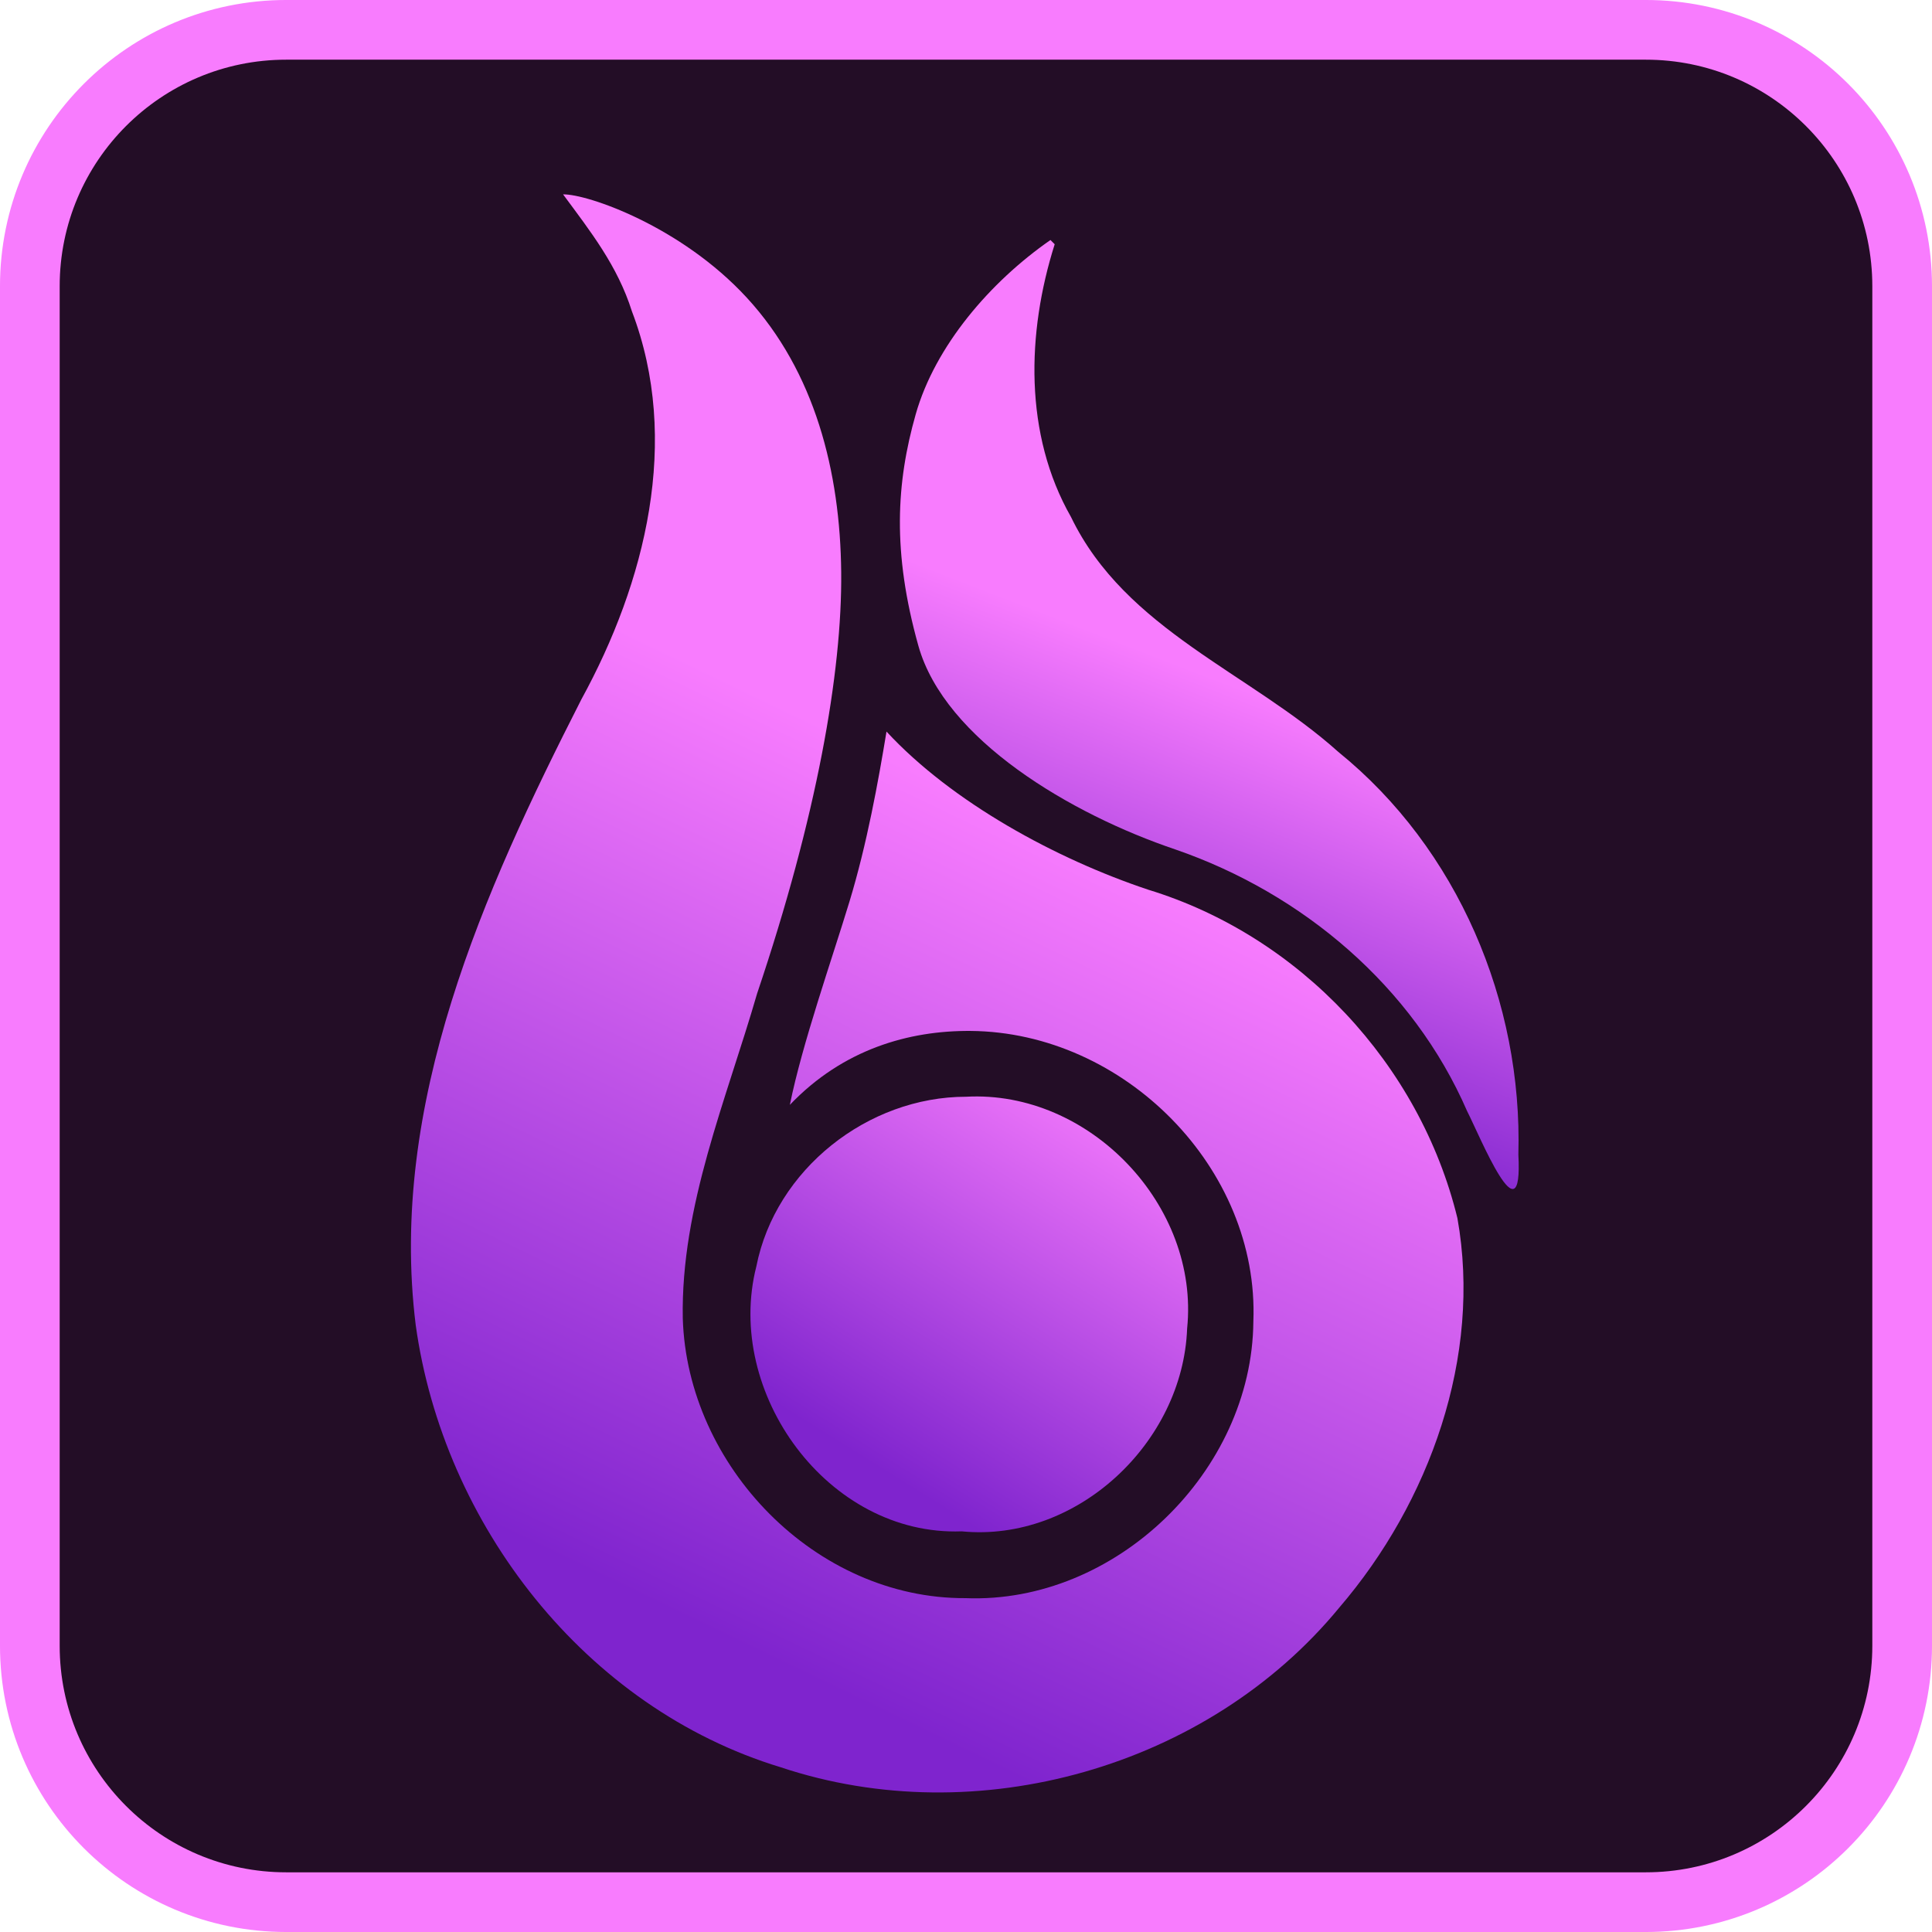
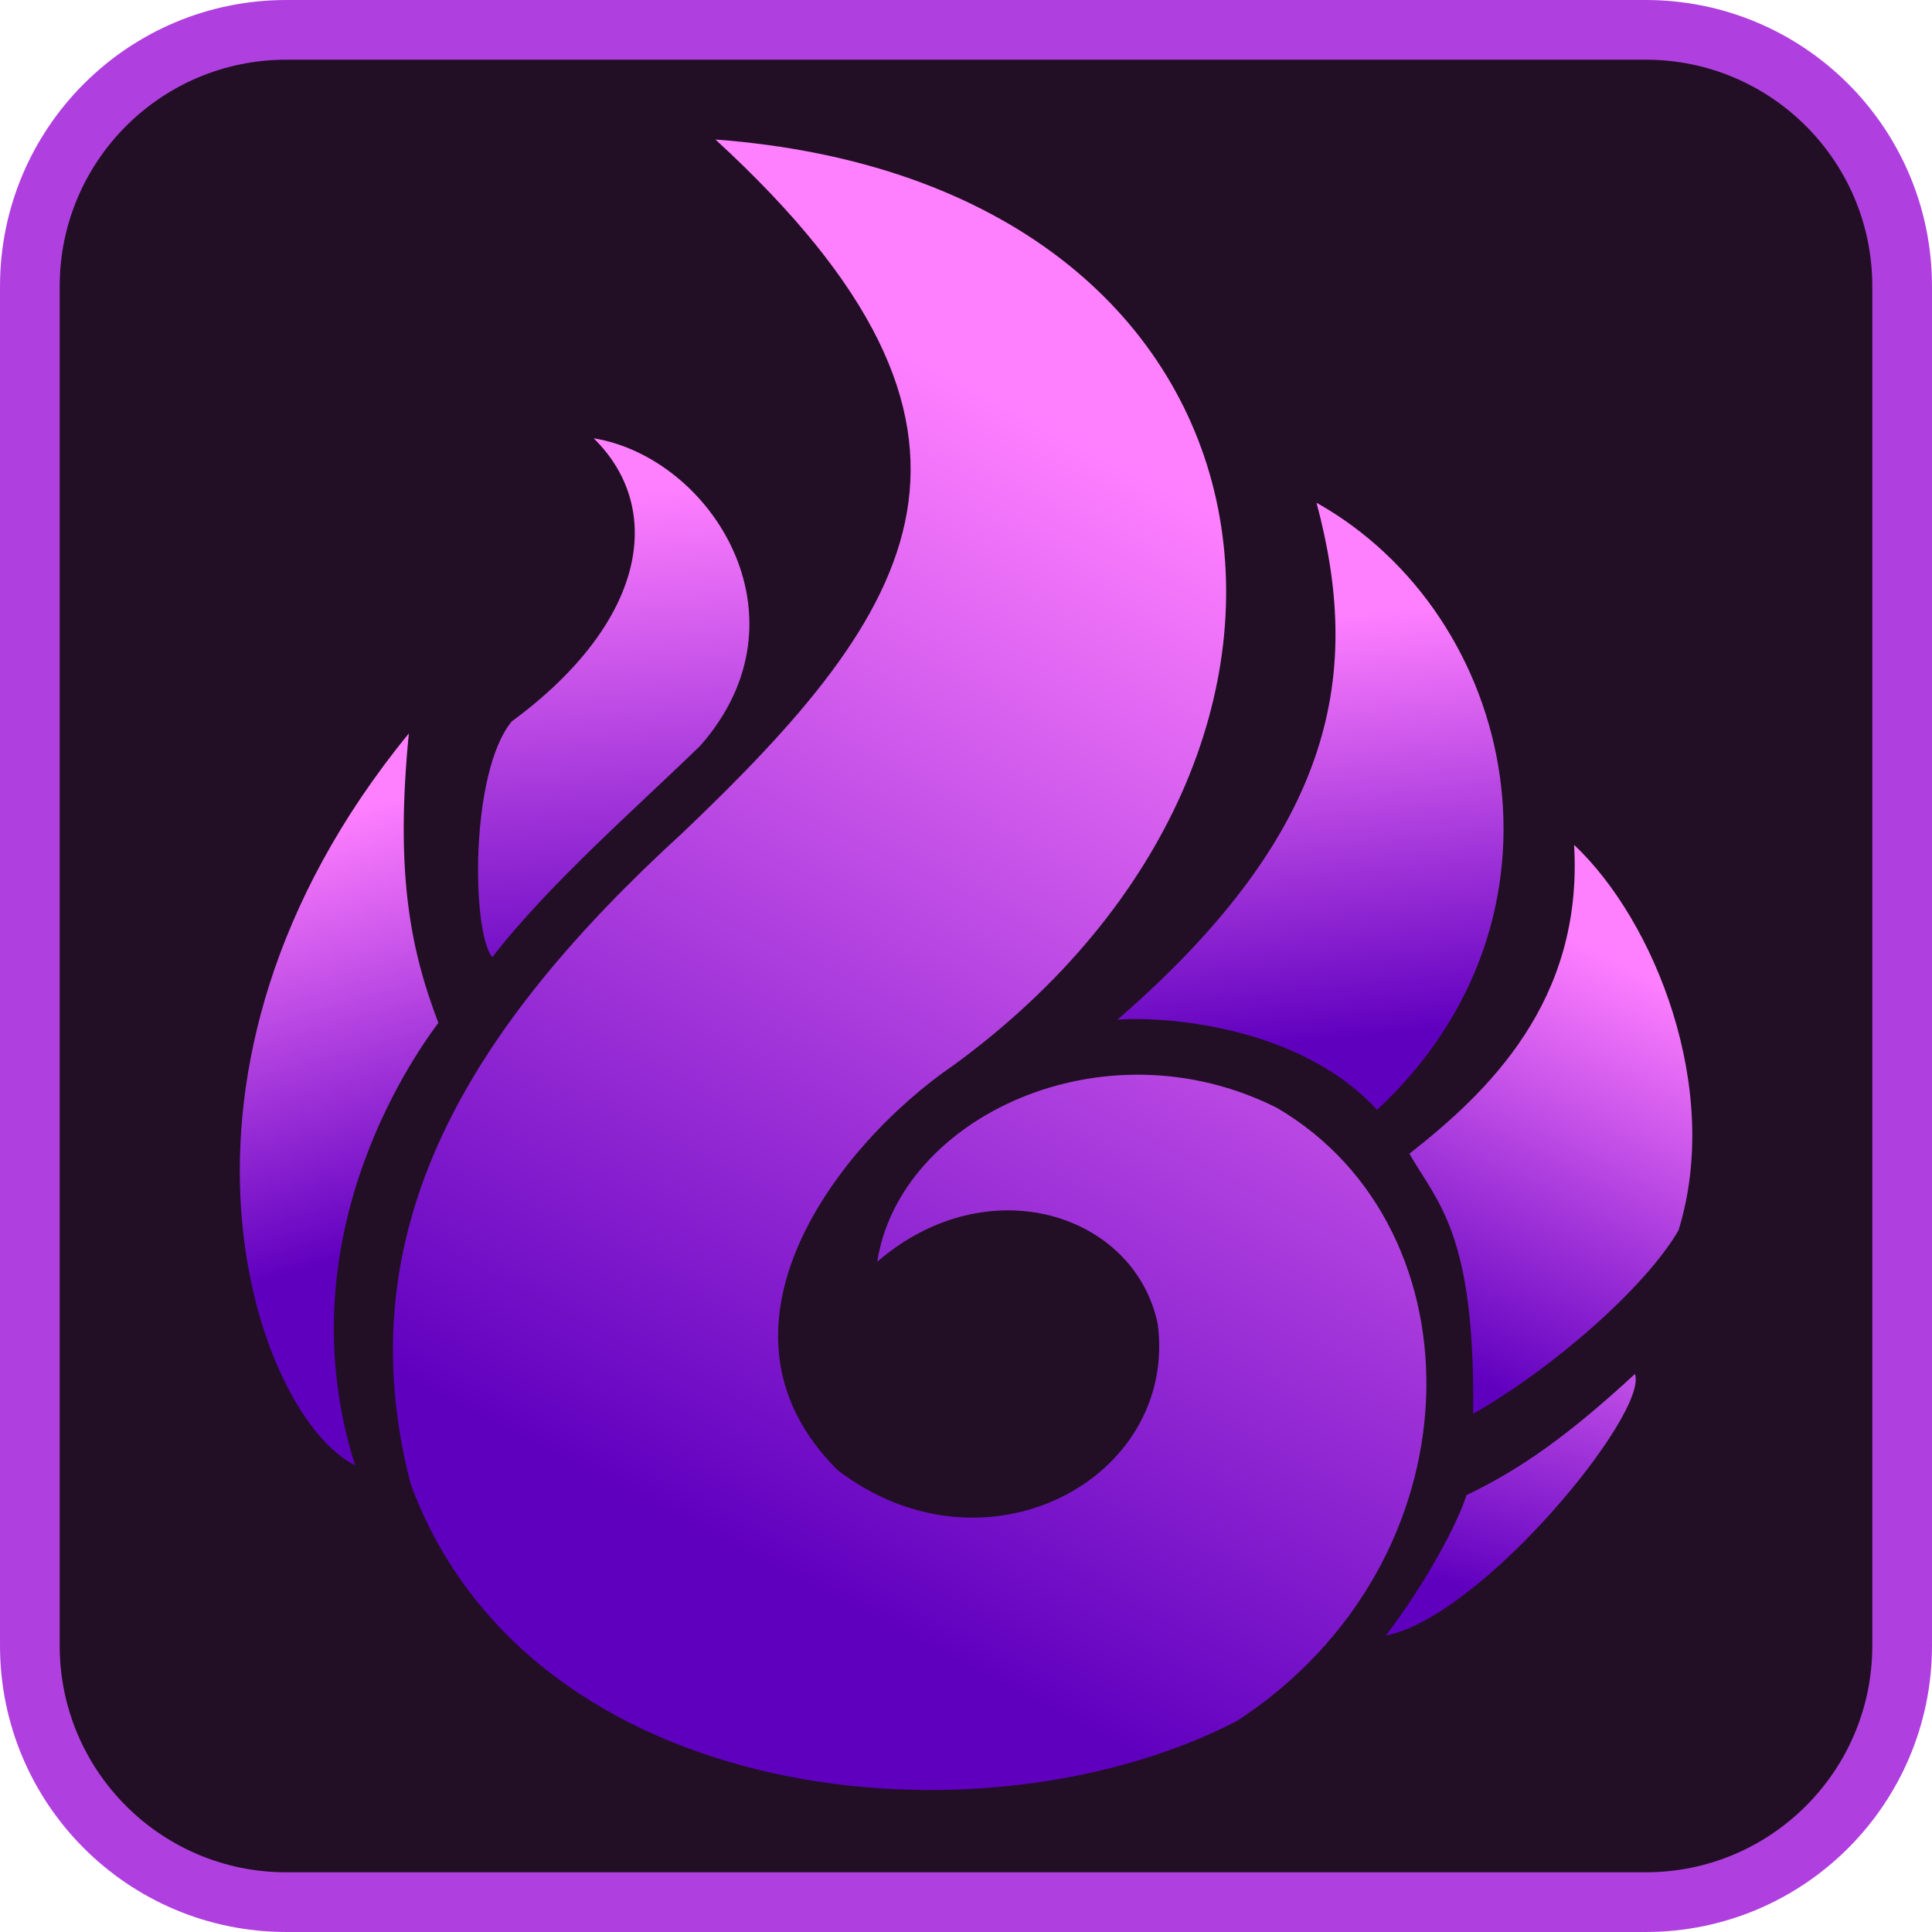
- <svg xmlns="http://www.w3.org/2000/svg" xmlns:xlink="http://www.w3.org/1999/xlink" xml:space="preserve" width="128" height="128">
+ <svg xmlns="http://www.w3.org/2000/svg" xmlns:xlink="http://www.w3.org/1999/xlink" xml:space="preserve" width="128.001" height="128.001">
  <defs>
+     <linearGradient xlink:href="#a" id="b" x1="345.488" x2="326.393" y1="537.545" y2="278.277" gradientTransform="translate(25.645)" gradientUnits="userSpaceOnUse" />
    <linearGradient id="a">
-       <stop offset=".045" stop-color="#7f24ce" />
-       <stop offset="1" stop-color="#f87cfe" />
+       <stop offset="0" stop-color="#6000bf" />
+       <stop offset="1" stop-color="#ff80ff" />
    </linearGradient>
-     <linearGradient xlink:href="#a" id="b" x1="635.831" x2="721.822" y1="589.778" y2="368.408" gradientTransform="translate(2.219 4.067)scale(.119)" gradientUnits="userSpaceOnUse" />
-     <linearGradient xlink:href="#a" id="c" x1="496.519" x2="635.831" y1="813.477" y2="589.778" gradientTransform="translate(2.219 4.067)scale(.119)" gradientUnits="userSpaceOnUse" />
-     <linearGradient xlink:href="#a" id="d" x1="269.585" x2="488.27" y1="847.204" y2="393.079" gradientTransform="translate(2.219 4.067)scale(.119)" gradientUnits="userSpaceOnUse" />
+     <linearGradient xlink:href="#a" id="c" x1="628.385" x2="605.516" y1="554.552" y2="345.675" gradientTransform="translate(25.645)" gradientUnits="userSpaceOnUse" />
+     <linearGradient xlink:href="#a" id="d" x1="711.173" x2="813.123" y1="702.796" y2="513.799" gradientTransform="translate(25.645)" gradientUnits="userSpaceOnUse" />
+     <linearGradient xlink:href="#a" id="e" x1="263.133" x2="199.507" y1="648.504" y2="445.445" gradientTransform="translate(25.645)" gradientUnits="userSpaceOnUse" />
+     <linearGradient xlink:href="#a" id="f" x1="760.851" x2="818.785" y1="829.706" y2="638.514" gradientTransform="translate(25.645)" gradientUnits="userSpaceOnUse" />
+     <linearGradient xlink:href="#a" id="g" x1="447.231" x2="722.686" y1="825.105" y2="341.161" gradientTransform="translate(25.645)" gradientUnits="userSpaceOnUse" />
  </defs>
-   <path fill="#230d26" stroke="#f87cfe" stroke-linecap="round" stroke-linejoin="round" stroke-width="7.909" d="m 18.966,3.954 h 90.068 a 15.01,15.01 0 0 1 15.012,15.012 v 90.068 a 15.01,15.01 0 0 1 -15.012,15.012 H 18.966 A 15.01,15.01 0 0 1 3.954,109.034 V 18.966 A 15.01,15.01 0 0 1 18.966,3.954" paint-order="markers stroke fill" />
-   <path fill="url(#b)" d="m 69.596,15.901 c -3.991,2.772 -7.642,7.019 -8.928,11.548 -1.286,4.529 -1.565,9.122 0.177,15.337 1.742,6.215 10.11,11.16 17.025,13.492 8.431,2.908 15.742,9.079 19.328,17.333 0.837,1.631 3.714,8.748 3.398,2.887 C 100.882,66.39 96.583,56.227 88.668,49.817 82.825,44.571 74.571,41.734 70.96,34.258 67.833,28.774 68.019,22.052 69.876,16.182 l -0.14,-0.14 z" paint-order="stroke fill markers" style="mix-blend-mode:normal" />
-   <path fill="url(#c)" d="M 64.004,72.662 C 72.181,72.212 79.488,79.876 78.65,88.024 78.369,95.568 71.358,102.2 63.719,101.456 54.845,101.782 47.977,92.261 50.11,83.904 51.378,77.473 57.496,72.664 64.003,72.662 Z" paint-order="stroke fill markers" style="mix-blend-mode:normal" />
-   <path fill="url(#d)" d="m 37.305,12.878 c 1.823,2.465 3.611,4.736 4.562,7.751 3.258,8.54 0.894,17.957 -3.346,25.7 -6.494,12.751 -12.796,26.812 -10.979,41.458 1.835,13.231 11.239,25.371 24.183,29.299 12.993,4.337 28.3,0.017 37.012,-10.586 C 94.714,99.533 98.195,89.879 96.557,80.704 94.065,70.503 86.115,62.013 76.061,58.941 69.969,56.905 63.082,53.167 58.733,48.469 c -0.549,3.33 -1.295,7.451 -2.454,11.265 -1.159,3.814 -3.138,9.439 -3.949,13.466 3.528,-3.698 7.91,-4.928 11.968,-4.898 10.186,0.078 19.142,9.106 18.74,19.258 -0.082,9.914 -9.119,18.718 -19.079,18.321 C 54.037,105.926 45.533,97.143 45.236,87.345 45.1,79.91 48.122,72.868 50.16,65.825 54.105,54.131 55.797,44.553 55.732,37.906 55.666,31.26 53.999,24.627 49.467,19.711 45.103,14.977 38.91,12.847 37.305,12.878" paint-order="stroke fill markers" style="mix-blend-mode:normal" />
+   <path fill="#220f25" stroke="#af40df" stroke-linecap="round" stroke-linejoin="round" stroke-width="7.909" d="m 18.966,3.955 h 90.068 A 15.01,15.01 0 0 1 124.046,18.966 v 90.068 a 15.01,15.01 0 0 1 -15.012,15.012 H 18.966 A 15.01,15.01 0 0 1 3.955,109.034 V 18.966 A 15.01,15.01 0 0 1 18.966,3.955" paint-order="markers stroke fill" />
+   <g color="#000" paint-order="markers stroke fill">
+     <path fill="url(#b)" d="m 333.041,390.832 c 60.956,-49.645 68.888,-106.282 36.834,-141.001 52.955,9.639 98.778,89.197 48.017,153.006 -26.657,28.88 -68.133,68.803 -93.604,105.416 -9.271,-12.442 -10.125,-91.913 8.753,-117.421 z" style="-inkscape-stroke:none" transform="matrix(.14732 0 0 .13305 -15.16 -4.203)" />
+     <path fill="url(#c)" d="m 605.468,539.317 c 99.495,-95.417 109.652,-174.007 89.512,-257.379 90.54,56.344 120.323,206.655 27.218,302.306 -32.452,-39.308 -89.422,-46.801 -116.73,-44.926 z" style="-inkscape-stroke:none" transform="matrix(.14732 0 0 .13305 -15.16 -4.203)" />
+     <path fill="url(#d)" d="m 765.397,735.61 c 1.027,-90.005 -16.07,-105.169 -28.652,-129.511 34.981,-30.439 78.22,-75.638 74.074,-153.8 36.265,37.795 66.663,121.656 46.942,191.96 -14.859,28.349 -56.524,68.798 -92.364,91.35 z" style="-inkscape-stroke:none" transform="matrix(.14732 0 0 .13305 -15.16 -4.203)" />
+     <path fill="url(#e)" d="m 286.772,396.801 c -5.933,67.162 -0.014,105.765 13.279,144.12 C 286.963,560.259 230.933,650.697 262.607,761.242 218.558,737.233 161.826,566.002 286.772,396.801 Z" style="-inkscape-stroke:none" transform="matrix(.14732 0 0 .13305 -15.16 -4.203)" />
+     <path fill="url(#f)" d="m 726.132,846.03 c 17.736,-25.59 32.55,-56.278 36.255,-69.905 25.026,-13.294 46.489,-30.414 75.78,-60.351 6.376,19.042 -68.605,120.855 -112.035,130.255 z" style="-inkscape-stroke:none" transform="matrix(.14732 0 0 .13305 -15.16 -4.203)" />
+     <path fill="url(#g)" d="m 287.624,770.662 c -29.781,-126.684 26.211,-227.139 122.275,-324.391 105.332,-111.102 158.665,-199.02 14.749,-345.209 261.967,21.801 302.853,302.608 107.166,460.898 -51.666,39.082 -116.359,131.072 -52.202,201.699 66.221,56.081 152.881,4.625 143.984,-72.616 C 613.313,635.784 547.105,612.403 497.426,659.869 507.381,588.255 598.947,539.692 677.165,583.255 770.053,643.46 769.049,809.072 659.32,888.466 545.235,954.136 341.346,931.823 287.624,770.662 Z" style="-inkscape-stroke:none" transform="matrix(.14732 0 0 .13305 -15.16 -4.203)" />
+   </g>
</svg>
